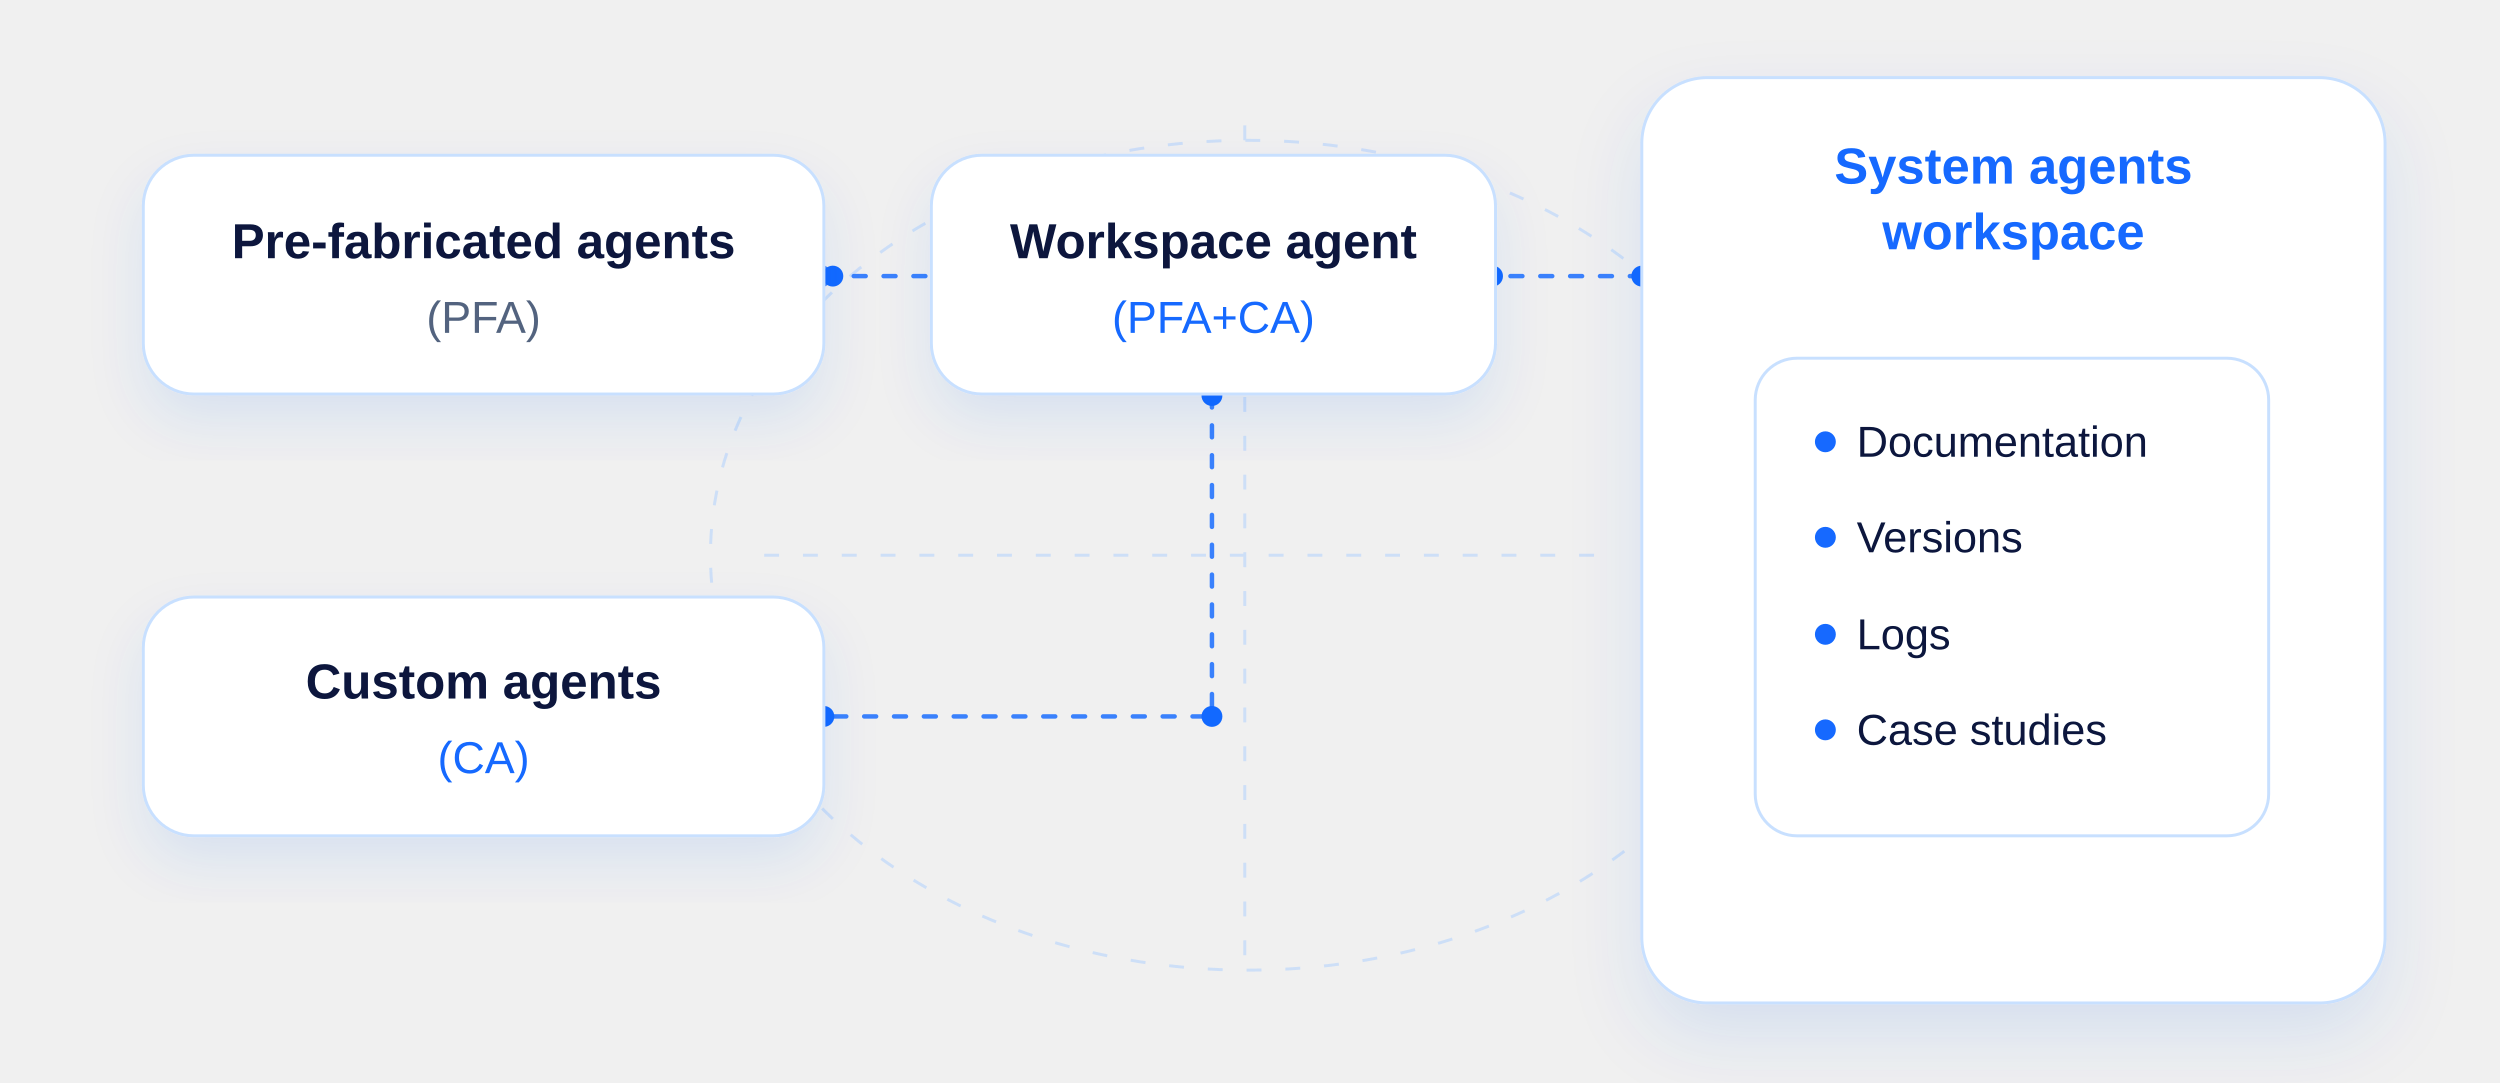
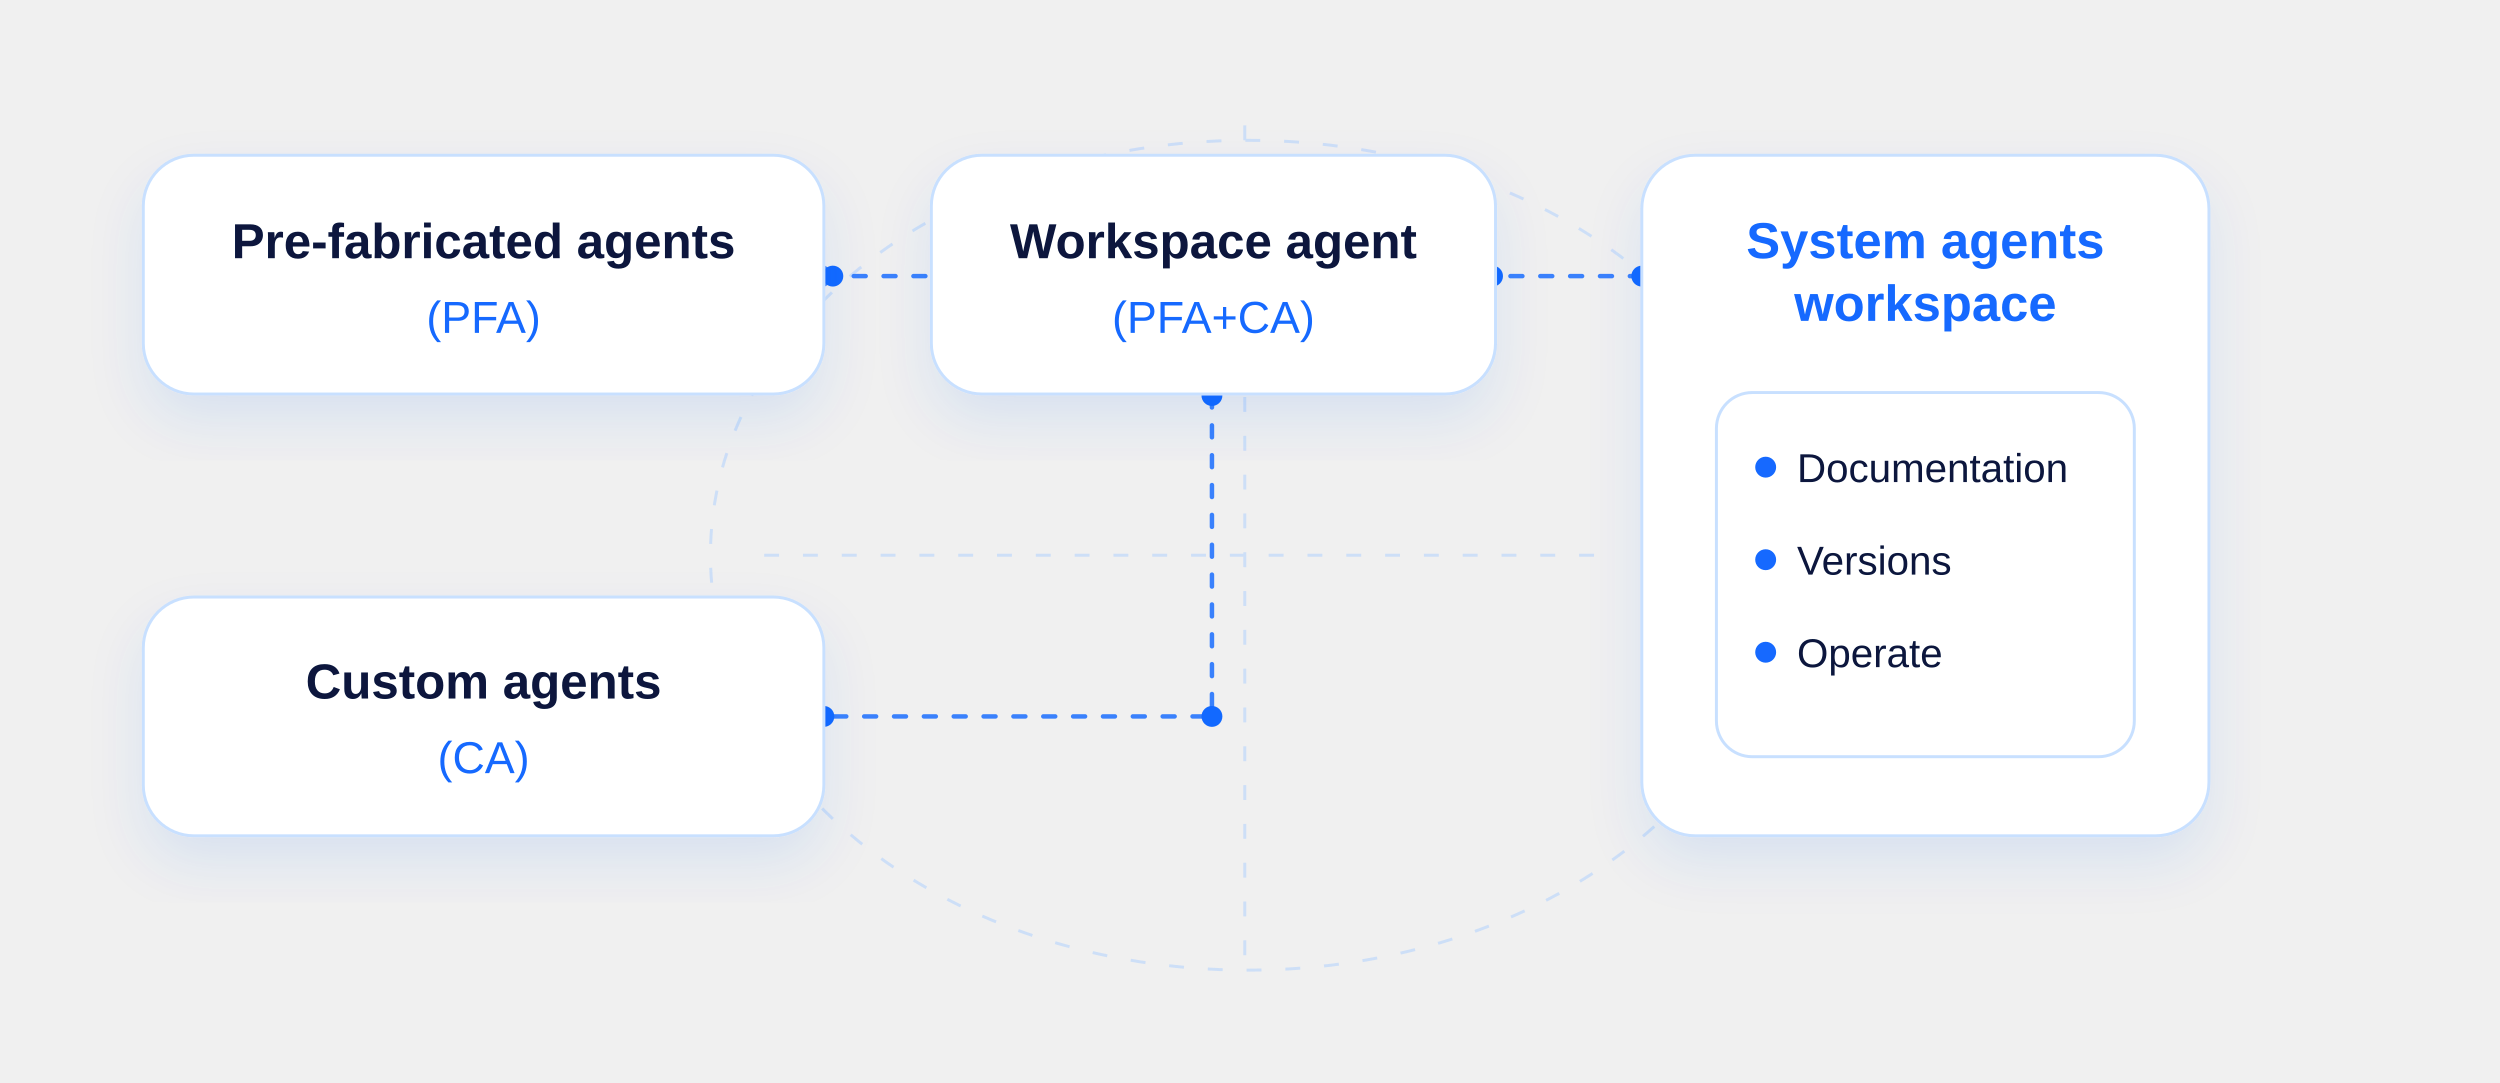
<svg xmlns="http://www.w3.org/2000/svg" viewBox="0 40 1675 725" role="img" aria-labelledby="title desc">
  <defs>
    <filter id="cardShadow" x="-12%" y="-22%" width="124%" height="150%">
      <feDropShadow dx="0" dy="18" stdDeviation="18" flood-color="#0b5fe8" flood-opacity="0.10" />
-     </filter>
-     <filter id="panelShadow" x="-14%" y="-14%" width="128%" height="132%">
-       <feDropShadow dx="0" dy="22" stdDeviation="24" flood-color="#0b5fe8" flood-opacity="0.11" />
    </filter>
    <marker id="arrow" viewBox="0 0 12 12" refX="3" refY="6" markerWidth="8" markerHeight="8" orient="auto-start-reverse">
      <path d="M11 1 2 6l9 5" fill="none" stroke="#1269ff" stroke-width="2.5" stroke-linecap="round" stroke-linejoin="round" />
    </marker>
  </defs>
  <g fill="none" stroke="#a8ccff" stroke-width="2" stroke-dasharray="10 16" opacity="0.48">
    <path d="M512 412H1068" />
    <path d="M834 124V684" />
    <ellipse cx="836" cy="412" rx="360" ry="278" />
  </g>
  <g fill="none" stroke="#1269ff" stroke-width="3" stroke-linecap="round" stroke-linejoin="round" stroke-dasharray="8 12" marker-end="url(#arrow)" opacity=".82">
    <path d="M1000 225H558" />
    <path d="M1100 225H1000" />
    <path d="M812 305V520H552" />
  </g>
  <g fill="#1269ff">
    <circle cx="558" cy="225" r="7" />
    <circle cx="1000" cy="225" r="7" />
    <circle cx="1100" cy="225" r="7" />
    <circle cx="812" cy="305" r="7" />
    <circle cx="812" cy="520" r="7" />
    <circle cx="552" cy="520" r="7" />
  </g>
  <g filter="url(#cardShadow)">
    <rect x="96" y="144" width="456" height="160" rx="34" fill="#ffffff" stroke="#c8e0ff" stroke-width="2" />
    <text x="324" y="213" text-anchor="middle" font-family="Clashdisplay, Arial, sans-serif" font-size="33" font-weight="700" fill="#07163d">Pre-fabricated agents</text>
-     <text x="324" y="263" text-anchor="middle" font-family="Satoshi, Arial, sans-serif" font-size="30" font-weight="500" fill="#52647f">(PFA)</text>
+     <text x="324" y="263" text-anchor="middle" font-family="Satoshi, Arial, sans-serif" font-size="30" font-weight="500" fill="#1269ff">(PFA)</text>
  </g>
  <g filter="url(#cardShadow)">
    <rect x="624" y="144" width="378" height="160" rx="34" fill="#ffffff" stroke="#c8e0ff" stroke-width="2" />
    <text x="813" y="213" text-anchor="middle" font-family="Clashdisplay, Arial, sans-serif" font-size="33" font-weight="700" fill="#07163d">Workspace agent</text>
    <text x="813" y="263" text-anchor="middle" font-family="Satoshi, Arial, sans-serif" font-size="30" font-weight="500" fill="#1269ff">(PFA+CA)</text>
  </g>
  <g filter="url(#cardShadow)">
    <rect x="96" y="440" width="456" height="160" rx="34" fill="#ffffff" stroke="#c8e0ff" stroke-width="2" />
    <text x="324" y="508" text-anchor="middle" font-family="Clashdisplay, Arial, sans-serif" font-size="33" font-weight="700" fill="#07163d">Custom agents</text>
    <text x="324" y="558" text-anchor="middle" font-family="Satoshi, Arial, sans-serif" font-size="30" font-weight="500" fill="#1269ff">(CA)</text>
  </g>
-   <g filter="url(#panelShadow)">
-     <rect x="1100" y="92" width="498" height="620" rx="44" fill="#ffffff" stroke="#c8e0ff" stroke-width="2" />
-     <text x="1349" y="163" text-anchor="middle" font-family="Clashdisplay, Arial, sans-serif" font-size="34" font-weight="700" fill="#1269ff">System agents</text>
-     <text x="1349" y="207" text-anchor="middle" font-family="Clashdisplay, Arial, sans-serif" font-size="34" font-weight="700" fill="#1269ff">workspace</text>
-     <rect x="1176" y="280" width="344" height="320" rx="28" fill="#ffffff" stroke="#c8e0ff" stroke-width="2" />
-     <g font-family="Satoshi, Arial, sans-serif" font-size="29" fill="#07163d">
-       <circle cx="1223" cy="336" r="7" fill="#1269ff" />
-       <text x="1244" y="346">Documentation</text>
-       <circle cx="1223" cy="400" r="7" fill="#1269ff" />
-       <text x="1244" y="410">Versions</text>
-       <circle cx="1223" cy="465" r="7" fill="#1269ff" />
-       <text x="1244" y="475">Logs</text>
-       <circle cx="1223" cy="529" r="7" fill="#1269ff" />
-       <text x="1244" y="539">Case studies</text>
+   <g filter="url(#cardShadow)">
+     <rect x="1100" y="144" width="380" height="456" rx="36" fill="#ffffff" stroke="#c8e0ff" stroke-width="2" />
+     <text x="1290" y="213" text-anchor="middle" font-family="Clashdisplay, Arial, sans-serif" font-size="34" font-weight="700" fill="#1269ff">System agents</text>
+     <text x="1290" y="255" text-anchor="middle" font-family="Clashdisplay, Arial, sans-serif" font-size="34" font-weight="700" fill="#1269ff">workspace</text>
+     <rect x="1150" y="303" width="280" height="244" rx="24" fill="#ffffff" stroke="#c8e0ff" stroke-width="2" />
+     <g font-family="Satoshi, Arial, sans-serif" font-size="27" fill="#07163d">
+       <circle cx="1183" cy="353" r="7" fill="#1269ff" />
+       <text x="1204" y="363">Documentation</text>
+       <circle cx="1183" cy="415" r="7" fill="#1269ff" />
+       <text x="1204" y="425">Versions</text>
+       <circle cx="1183" cy="477" r="7" fill="#1269ff" />
+       <text x="1204" y="487">Operate</text>
    </g>
  </g>
</svg>
